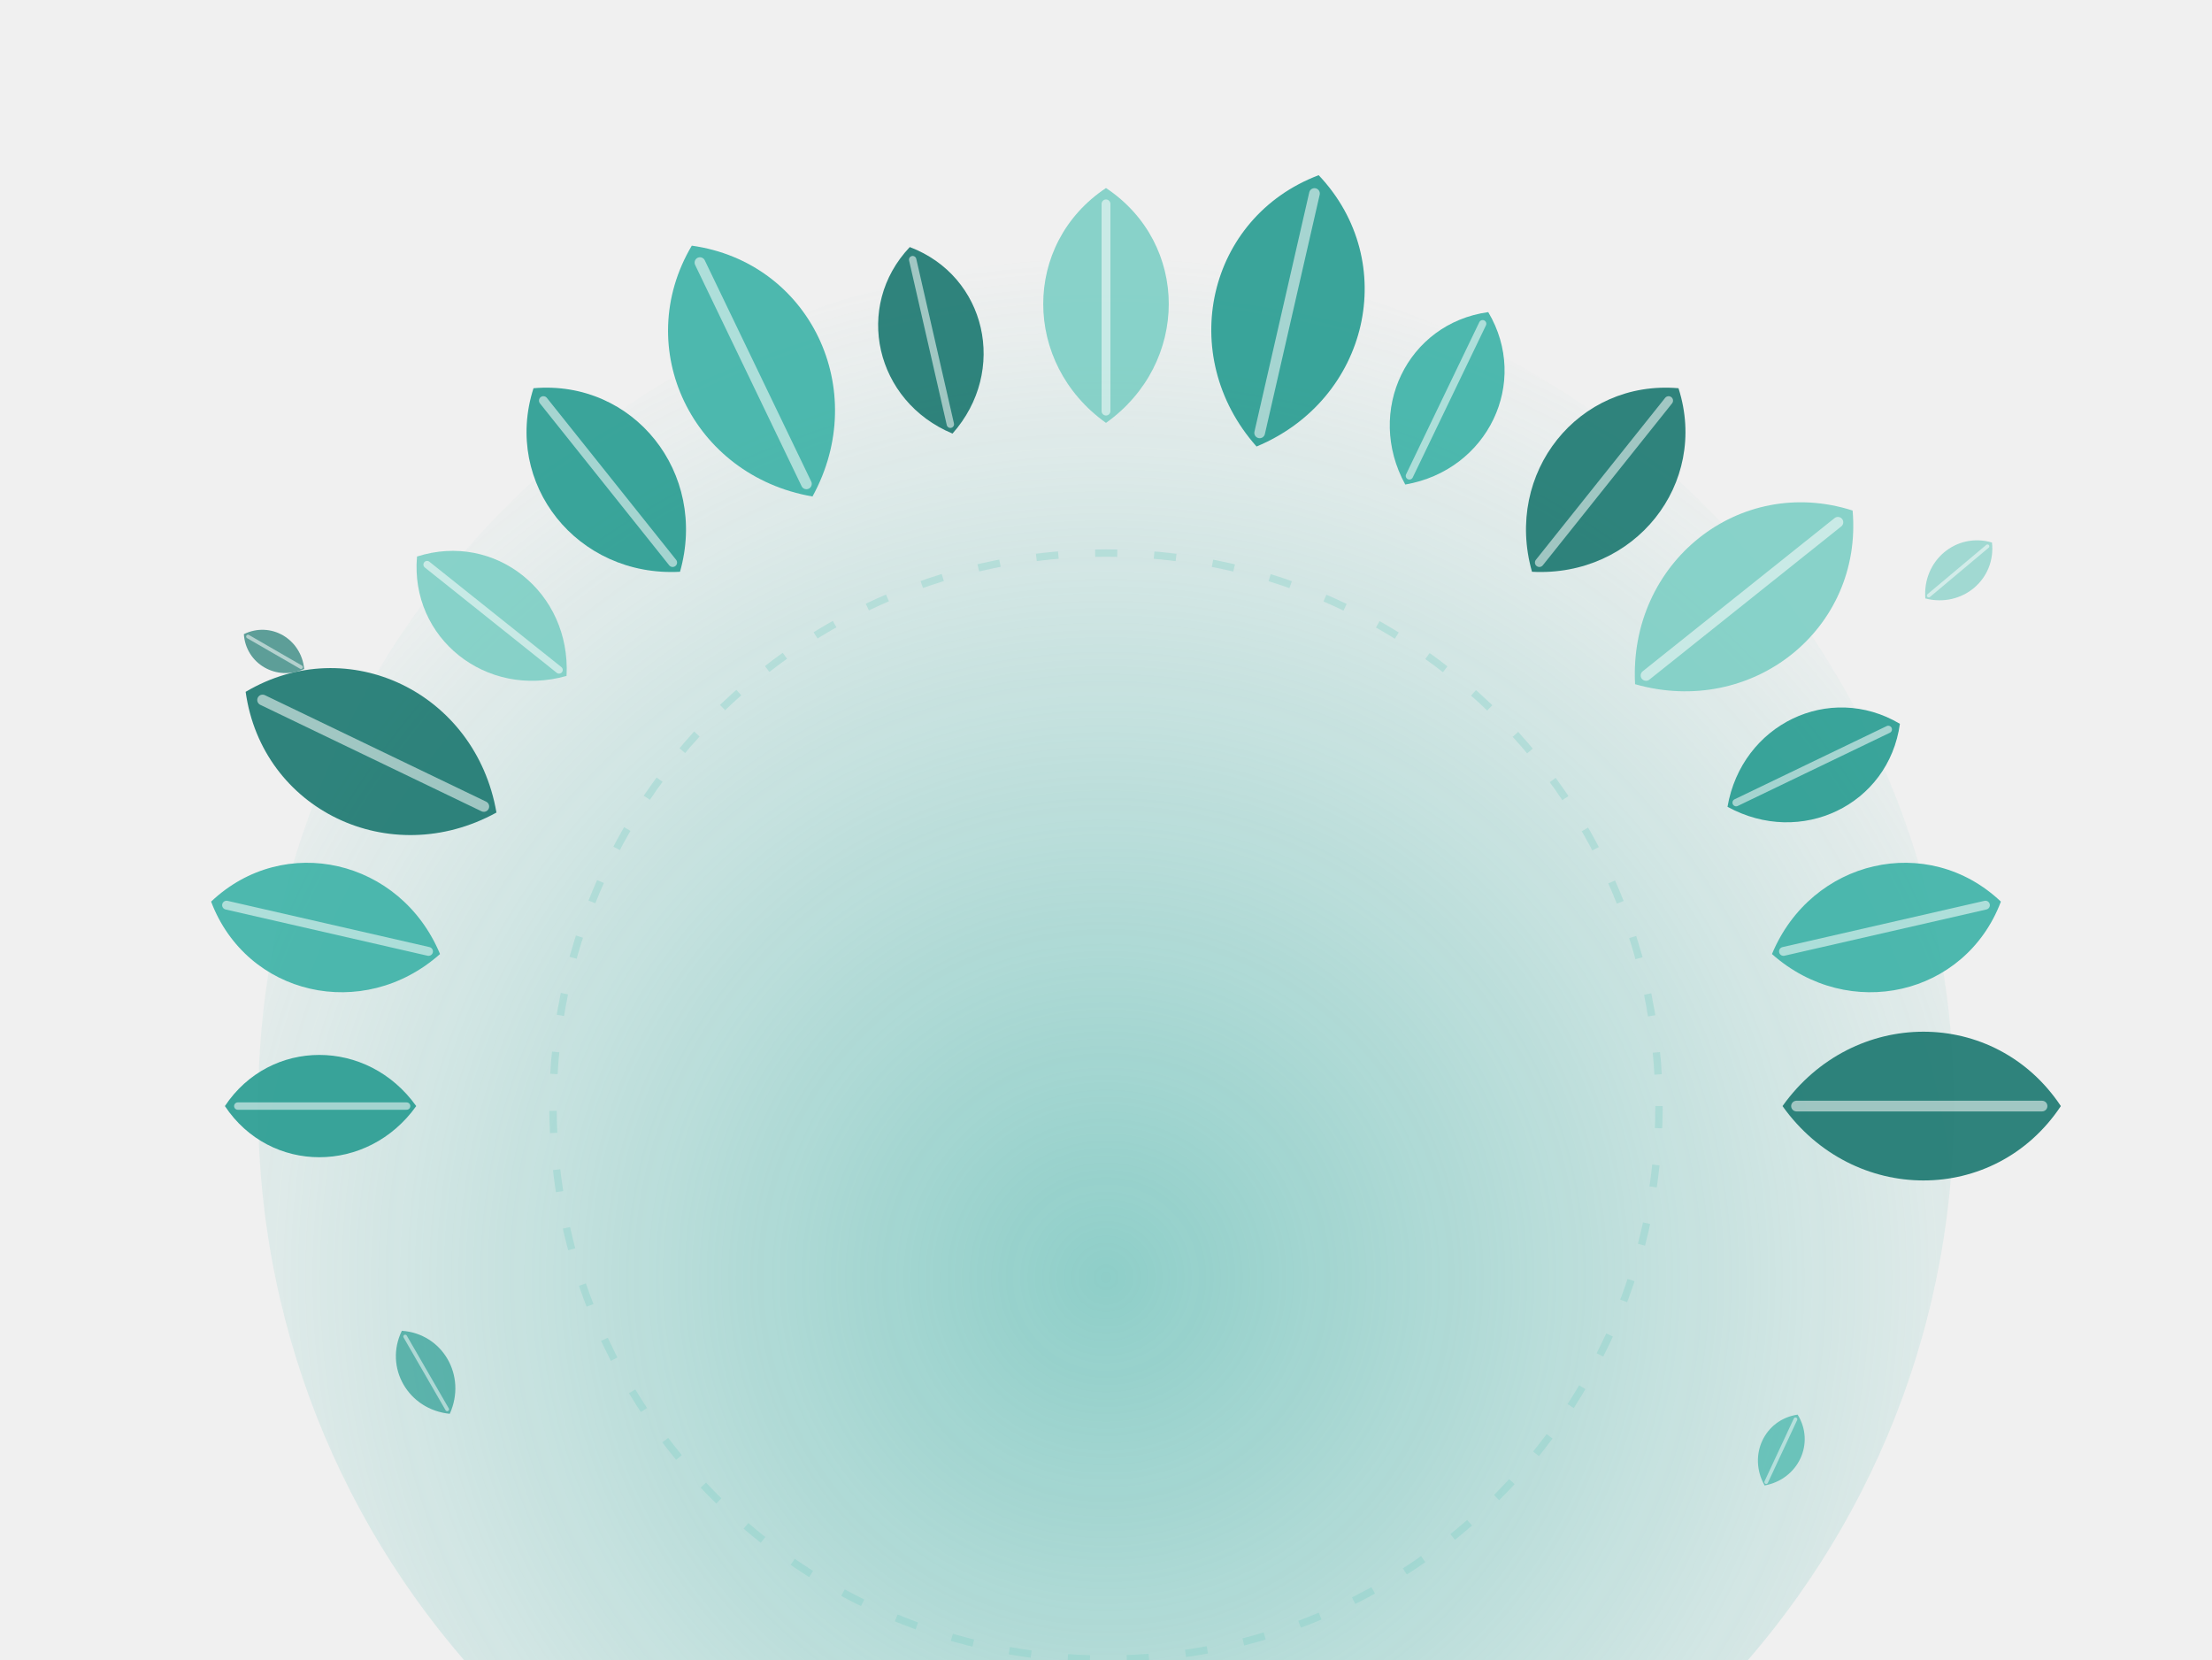
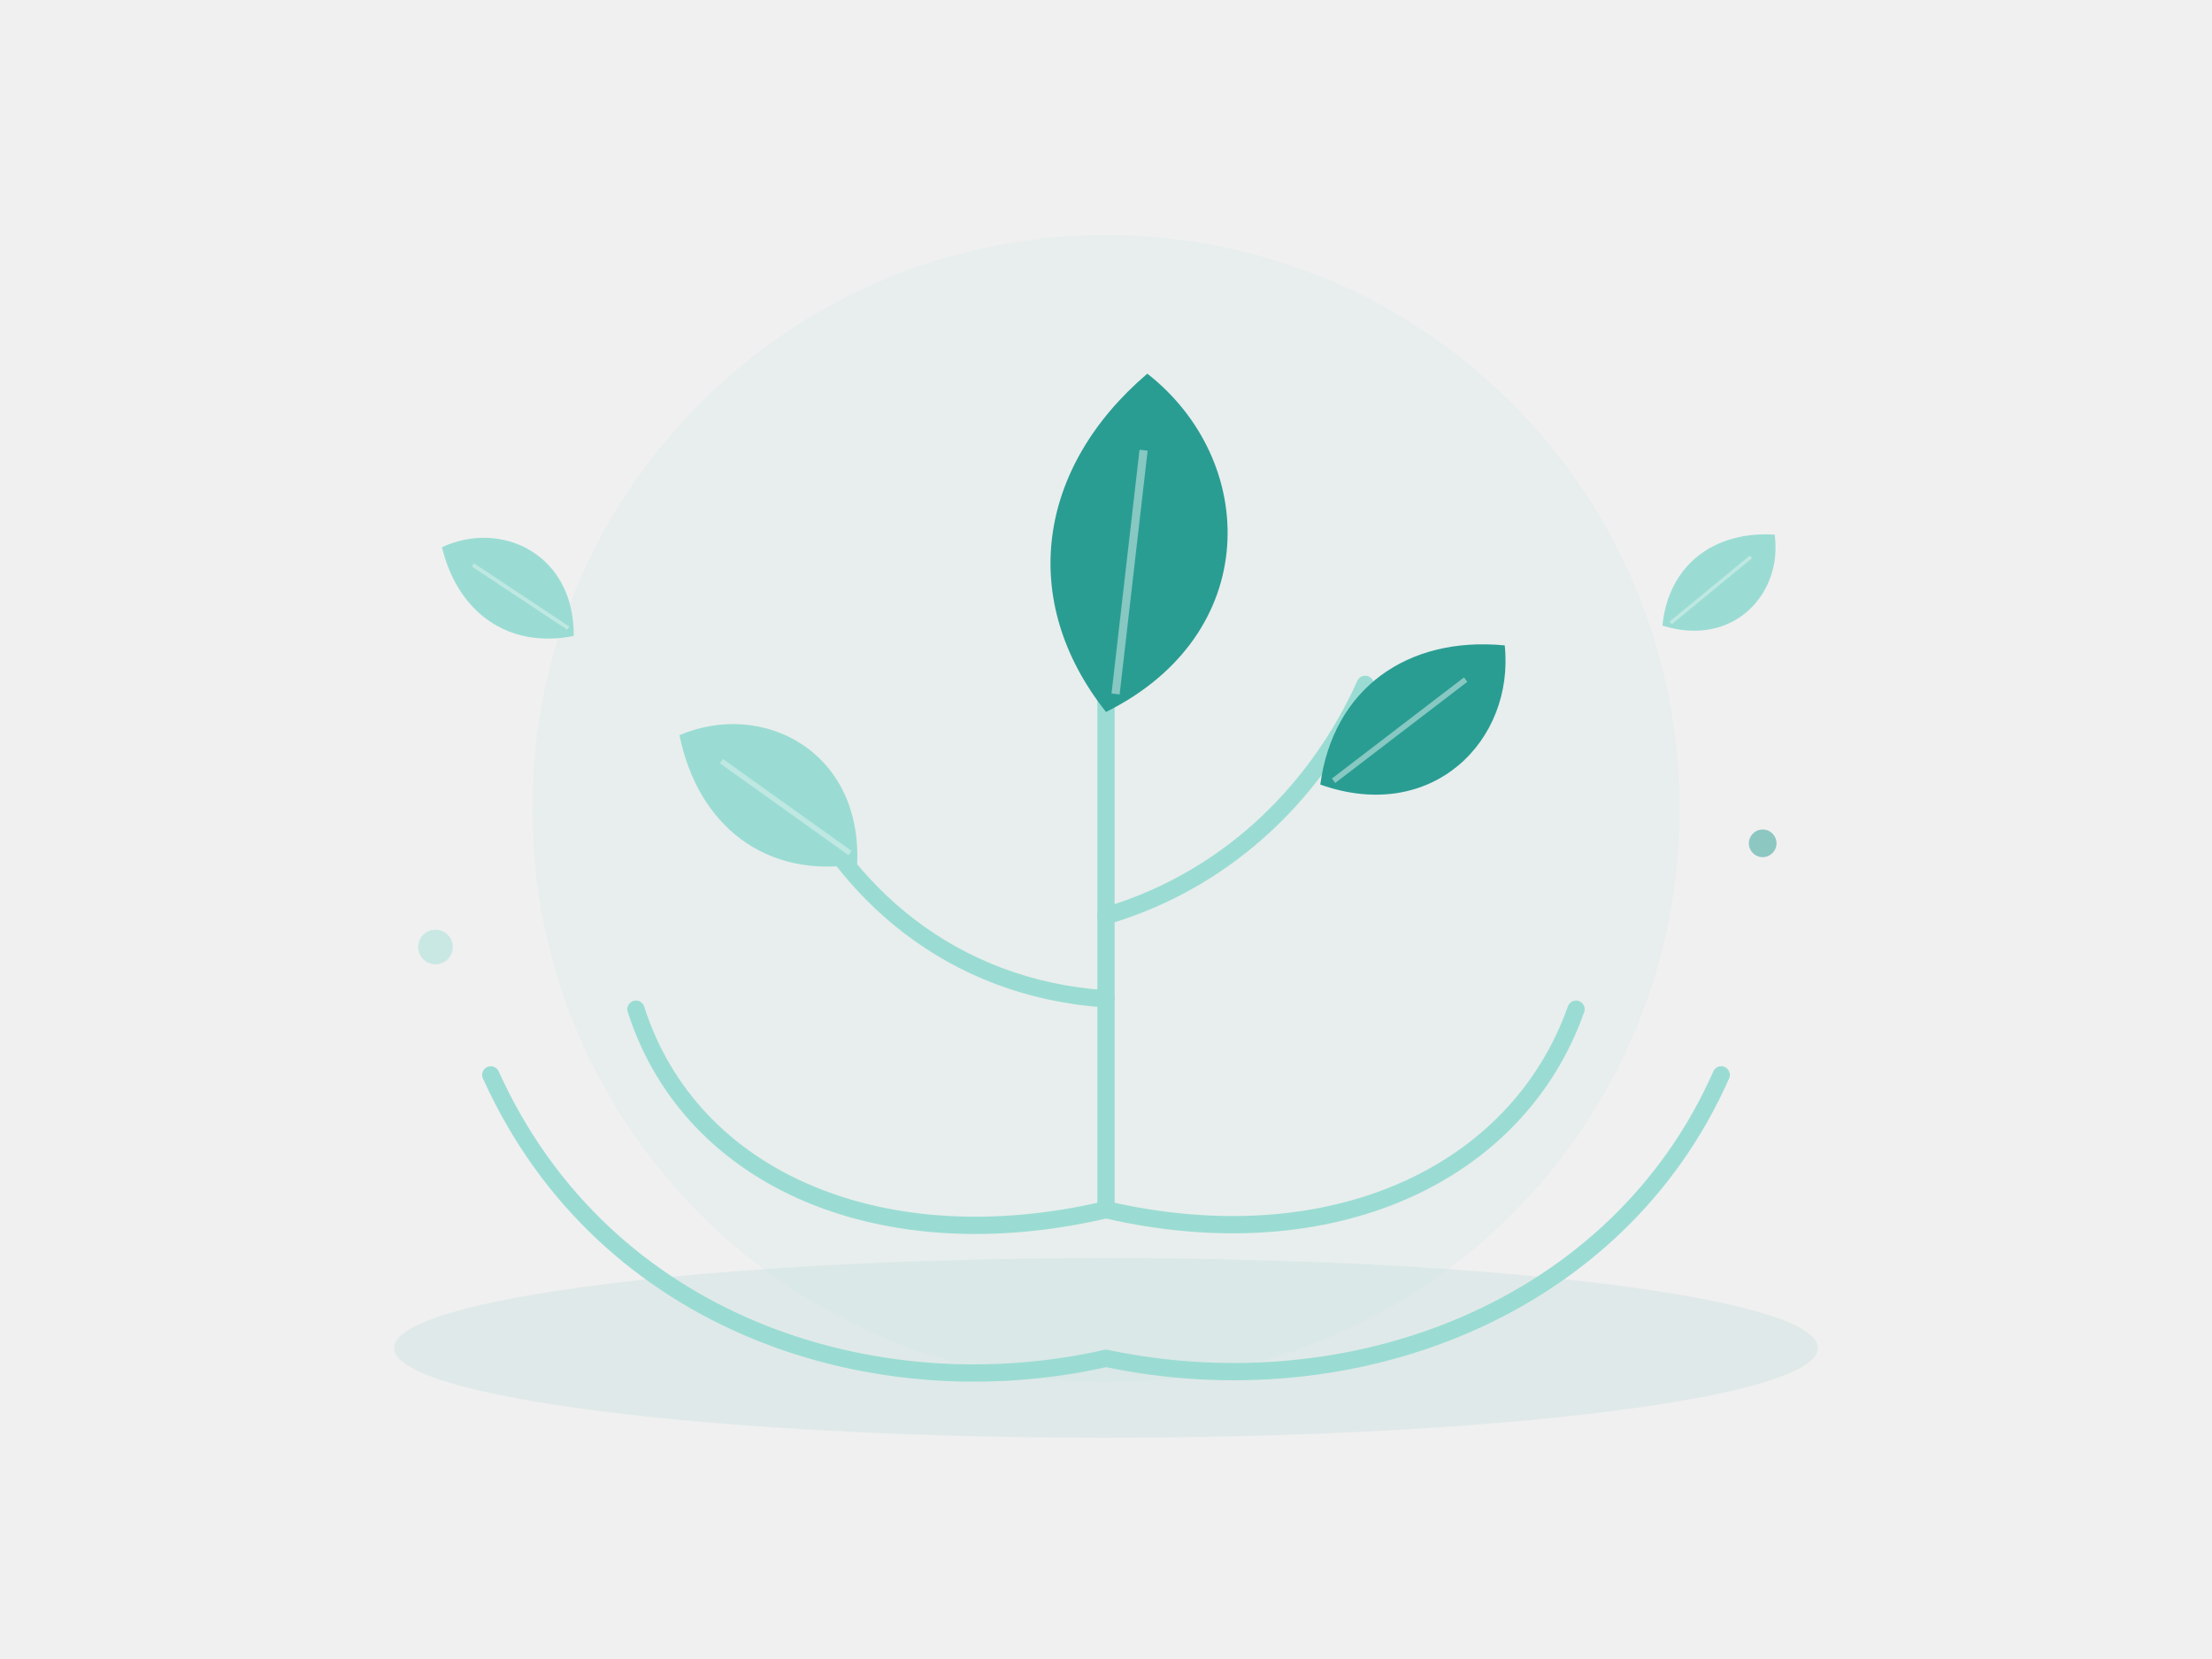
- <svg xmlns="http://www.w3.org/2000/svg" viewBox="0 0 600 450" aria-hidden="true">
-   <defs>
-     <radialGradient id="g" cx="50%" cy="60%" r="60%">
-       <stop offset="0" stop-color="#3FB3A8" stop-opacity=".55" />
-       <stop offset="1" stop-color="#3FB3A8" stop-opacity="0" />
-     </radialGradient>
-   </defs>
-   <circle cx="300" cy="300" r="230" fill="url(#g)" />
-   <circle cx="300" cy="300" r="150" fill="none" stroke="#7FCFC5" stroke-opacity=".35" stroke-width="2" stroke-dasharray="6 10" />
-   <g transform="translate(105.0,300.0) rotate(270.0)" opacity="0.92">
-     <path d="M0,-44.0 C18.5,-31.7 18.5,-5.3 0,7.9 C-18.5,-5.3 -18.5,-31.7 0,-44.0Z" fill="#2A9D93" />
-     <path d="M0,-40.5 L0,5.3" stroke="#fff" stroke-opacity=".55" stroke-width="2.0" stroke-linecap="round" />
+ <svg xmlns="http://www.w3.org/2000/svg" viewBox="0 0 640 480" aria-hidden="true" focusable="false">
+   <ellipse cx="320" cy="390" rx="206" ry="26" fill="#2A9D93" opacity=".08" />
+   <circle cx="320" cy="234" r="166" fill="#9ADCD3" opacity=".09" />
+   <g fill="none" stroke="#9ADCD3" stroke-width="5" stroke-linecap="round" stroke-linejoin="round">
+     <path d="M142 311C175 384 254 408 320 393C391 408 468 379 498 311" />
+     <path d="M184 292C200 342 256 365 320 350C385 365 439 340 456 292" />
+     <path d="M320 348V194" />
+     <path d="M320 289C275 286 244 258 229 224M320 265C357 254 382 227 395 198" />
  </g>
-   <g transform="translate(109.9,256.6) rotate(282.9)" opacity="0.92">
-     <path d="M0,-54.0 C22.7,-38.9 22.7,-6.5 0,9.7 C-22.7,-6.5 -22.7,-38.9 0,-54.0Z" fill="#3FB3A8" />
-     <path d="M0,-49.7 L0,6.5" stroke="#fff" stroke-opacity=".55" stroke-width="2.4" stroke-linecap="round" />
+   <g transform="translate(320 206) rotate(28) scale(1.18)" fill="#2A9D93">
+     <path d="M0 0C-32-14-43-45-30-78C4-72 25-35 0 0Z" />
+     <path d="M0-5L-22-61" stroke="#E3F3F1" stroke-width="2" opacity=".5" />
  </g>
-   <g transform="translate(124.3,215.4) rotate(295.7)" opacity="0.92">
-     <path d="M0,-64.0 C26.9,-46.1 26.9,-7.7 0,11.5 C-26.9,-7.7 -26.9,-46.1 0,-64.0Z" fill="#1E7A72" />
-     <path d="M0,-58.9 L0,7.7" stroke="#fff" stroke-opacity=".55" stroke-width="2.9" stroke-linecap="round" />
+   <g transform="translate(248 250) rotate(-33) scale(0.76)" fill="#9ADCD3">
+     <path d="M0 0C-32-14-43-45-30-78C4-72 25-35 0 0Z" />
+     <path d="M0-5L-22-61" stroke="#E3F3F1" stroke-width="2" opacity=".5" />
  </g>
-   <g transform="translate(147.5,178.4) rotate(308.6)" opacity="0.92">
-     <path d="M0,-44.0 C18.5,-31.7 18.5,-5.3 0,7.9 C-18.5,-5.3 -18.5,-31.7 0,-44.0Z" fill="#7FCFC5" />
-     <path d="M0,-40.5 L0,5.3" stroke="#fff" stroke-opacity=".55" stroke-width="2.0" stroke-linecap="round" />
+   <g transform="translate(382 227) rotate(74) scale(0.8)" fill="#2A9D93">
+     <path d="M0 0C-32-14-43-45-30-78C4-72 25-35 0 0Z" />
+     <path d="M0-5L-22-61" stroke="#E3F3F1" stroke-width="2" opacity=".5" />
  </g>
-   <g transform="translate(178.4,147.5) rotate(321.4)" opacity="0.92">
-     <path d="M0,-54.0 C22.7,-38.9 22.7,-6.5 0,9.7 C-22.7,-6.5 -22.7,-38.9 0,-54.0Z" fill="#2A9D93" />
-     <path d="M0,-49.7 L0,6.5" stroke="#fff" stroke-opacity=".55" stroke-width="2.4" stroke-linecap="round" />
+   <g transform="translate(166 184) rotate(-35) scale(0.55)" fill="#9ADCD3">
+     <path d="M0 0C-32-14-43-45-30-78C4-72 25-35 0 0Z" />
+     <path d="M0-5L-22-61" stroke="#E3F3F1" stroke-width="2" opacity=".5" />
  </g>
-   <g transform="translate(215.4,124.3) rotate(334.3)" opacity="0.92">
-     <path d="M0,-64.0 C26.9,-46.1 26.9,-7.7 0,11.5 C-26.9,-7.7 -26.9,-46.1 0,-64.0Z" fill="#3FB3A8" />
-     <path d="M0,-58.9 L0,7.7" stroke="#fff" stroke-opacity=".55" stroke-width="2.9" stroke-linecap="round" />
+   <g transform="translate(481 181) rotate(72) scale(0.5)" fill="#9ADCD3">
+     <path d="M0 0C-32-14-43-45-30-78C4-72 25-35 0 0Z" />
+     <path d="M0-5L-22-61" stroke="#E3F3F1" stroke-width="2" opacity=".5" />
  </g>
-   <g transform="translate(256.6,109.9) rotate(347.1)" opacity="0.92">
-     <path d="M0,-44.0 C18.5,-31.7 18.5,-5.3 0,7.9 C-18.5,-5.3 -18.5,-31.7 0,-44.0Z" fill="#1E7A72" />
-     <path d="M0,-40.5 L0,5.3" stroke="#fff" stroke-opacity=".55" stroke-width="2.0" stroke-linecap="round" />
-   </g>
-   <g transform="translate(300.0,105.0) rotate(360.0)" opacity="0.92">
-     <path d="M0,-54.0 C22.7,-38.9 22.7,-6.5 0,9.7 C-22.7,-6.5 -22.7,-38.9 0,-54.0Z" fill="#7FCFC5" />
-     <path d="M0,-49.7 L0,6.5" stroke="#fff" stroke-opacity=".55" stroke-width="2.4" stroke-linecap="round" />
-   </g>
-   <g transform="translate(343.4,109.9) rotate(372.9)" opacity="0.92">
-     <path d="M0,-64.0 C26.9,-46.1 26.9,-7.7 0,11.5 C-26.9,-7.7 -26.9,-46.1 0,-64.0Z" fill="#2A9D93" />
-     <path d="M0,-58.9 L0,7.7" stroke="#fff" stroke-opacity=".55" stroke-width="2.9" stroke-linecap="round" />
-   </g>
-   <g transform="translate(384.6,124.3) rotate(385.7)" opacity="0.92">
-     <path d="M0,-44.0 C18.5,-31.7 18.5,-5.3 0,7.9 C-18.5,-5.3 -18.5,-31.7 0,-44.0Z" fill="#3FB3A8" />
-     <path d="M0,-40.5 L0,5.3" stroke="#fff" stroke-opacity=".55" stroke-width="2.0" stroke-linecap="round" />
-   </g>
-   <g transform="translate(421.6,147.5) rotate(398.6)" opacity="0.92">
-     <path d="M0,-54.0 C22.7,-38.9 22.7,-6.5 0,9.7 C-22.7,-6.5 -22.7,-38.9 0,-54.0Z" fill="#1E7A72" />
-     <path d="M0,-49.7 L0,6.5" stroke="#fff" stroke-opacity=".55" stroke-width="2.4" stroke-linecap="round" />
-   </g>
-   <g transform="translate(452.5,178.4) rotate(411.4)" opacity="0.92">
-     <path d="M0,-64.0 C26.9,-46.1 26.9,-7.7 0,11.5 C-26.9,-7.7 -26.9,-46.1 0,-64.0Z" fill="#7FCFC5" />
-     <path d="M0,-58.9 L0,7.7" stroke="#fff" stroke-opacity=".55" stroke-width="2.9" stroke-linecap="round" />
-   </g>
-   <g transform="translate(475.7,215.4) rotate(424.3)" opacity="0.92">
-     <path d="M0,-44.0 C18.5,-31.7 18.5,-5.3 0,7.9 C-18.5,-5.3 -18.5,-31.7 0,-44.0Z" fill="#2A9D93" />
-     <path d="M0,-40.5 L0,5.3" stroke="#fff" stroke-opacity=".55" stroke-width="2.0" stroke-linecap="round" />
-   </g>
-   <g transform="translate(490.1,256.6) rotate(437.1)" opacity="0.92">
-     <path d="M0,-54.0 C22.7,-38.9 22.7,-6.5 0,9.7 C-22.7,-6.5 -22.7,-38.9 0,-54.0Z" fill="#3FB3A8" />
-     <path d="M0,-49.7 L0,6.5" stroke="#fff" stroke-opacity=".55" stroke-width="2.4" stroke-linecap="round" />
-   </g>
-   <g transform="translate(495.0,300.0) rotate(450.0)" opacity="0.92">
-     <path d="M0,-64.0 C26.9,-46.1 26.9,-7.7 0,11.5 C-26.9,-7.7 -26.9,-46.1 0,-64.0Z" fill="#1E7A72" />
-     <path d="M0,-58.9 L0,7.7" stroke="#fff" stroke-opacity=".55" stroke-width="2.9" stroke-linecap="round" />
-   </g>
-   <g transform="translate(120.0,380.0) rotate(-30.0)" opacity="0.7">
-     <path d="M0,-22.0 C9.2,-15.8 9.2,-2.6 0,4.0 C-9.2,-2.6 -9.2,-15.8 0,-22.0Z" fill="#2A9D93" />
-     <path d="M0,-20.2 L0,2.6" stroke="#fff" stroke-opacity=".55" stroke-width="1.0" stroke-linecap="round" />
-   </g>
-   <g transform="translate(480.0,400.0) rotate(25.0)" opacity="0.7">
-     <path d="M0,-18.0 C7.6,-13.0 7.6,-2.2 0,3.2 C-7.6,-2.2 -7.6,-13.0 0,-18.0Z" fill="#3FB3A8" />
-     <path d="M0,-16.6 L0,2.2" stroke="#fff" stroke-opacity=".55" stroke-width="1.0" stroke-linecap="round" />
-   </g>
-   <g transform="translate(80.0,180.0) rotate(-60.0)" opacity="0.7">
-     <path d="M0,-16.0 C6.7,-11.5 6.7,-1.9 0,2.9 C-6.7,-1.9 -6.7,-11.5 0,-16.0Z" fill="#1E7A72" />
-     <path d="M0,-14.7 L0,1.9" stroke="#fff" stroke-opacity=".55" stroke-width="1.0" stroke-linecap="round" />
-   </g>
-   <g transform="translate(525.0,160.0) rotate(50.0)" opacity="0.7">
-     <path d="M0,-20.0 C8.4,-14.4 8.4,-2.4 0,3.6 C-8.4,-2.4 -8.4,-14.4 0,-20.0Z" fill="#7FCFC5" />
-     <path d="M0,-18.4 L0,2.4" stroke="#fff" stroke-opacity=".55" stroke-width="1.0" stroke-linecap="round" />
-   </g>
+   <circle cx="126" cy="274" r="5" fill="#9ADCD3" opacity=".45" />
+   <circle cx="510" cy="244" r="4" fill="#2A9D93" opacity=".5" />
</svg>
